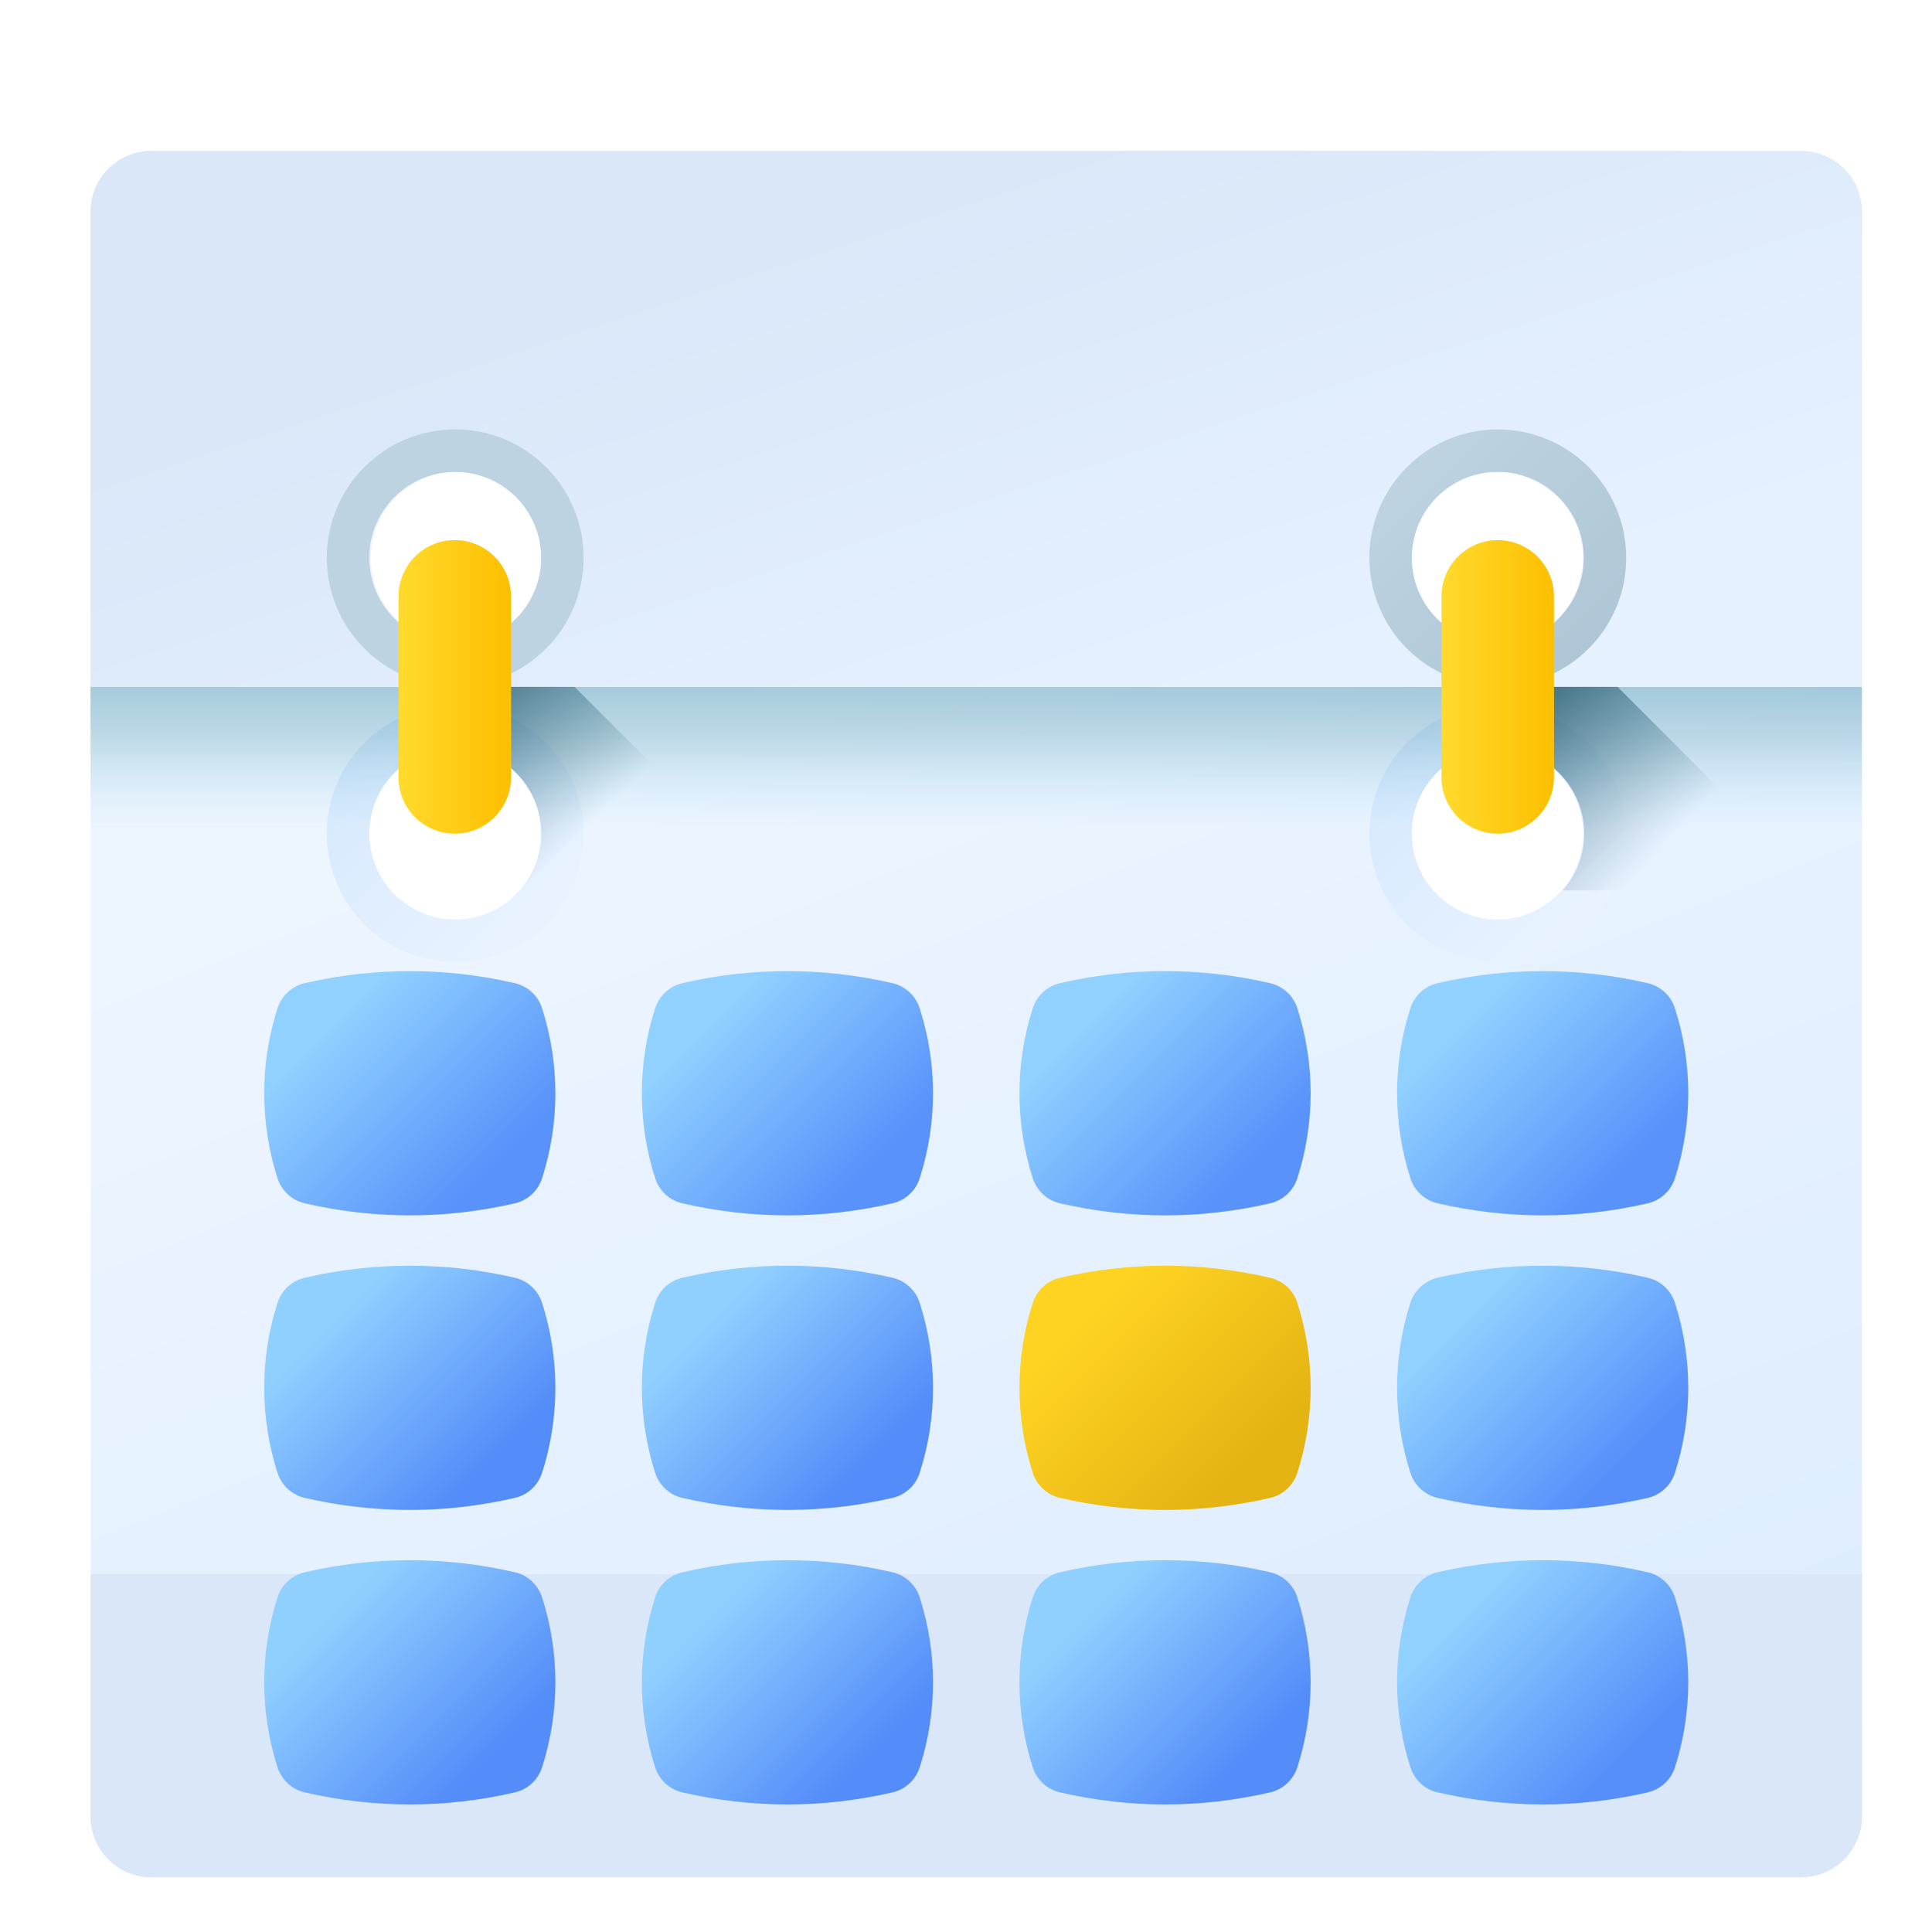
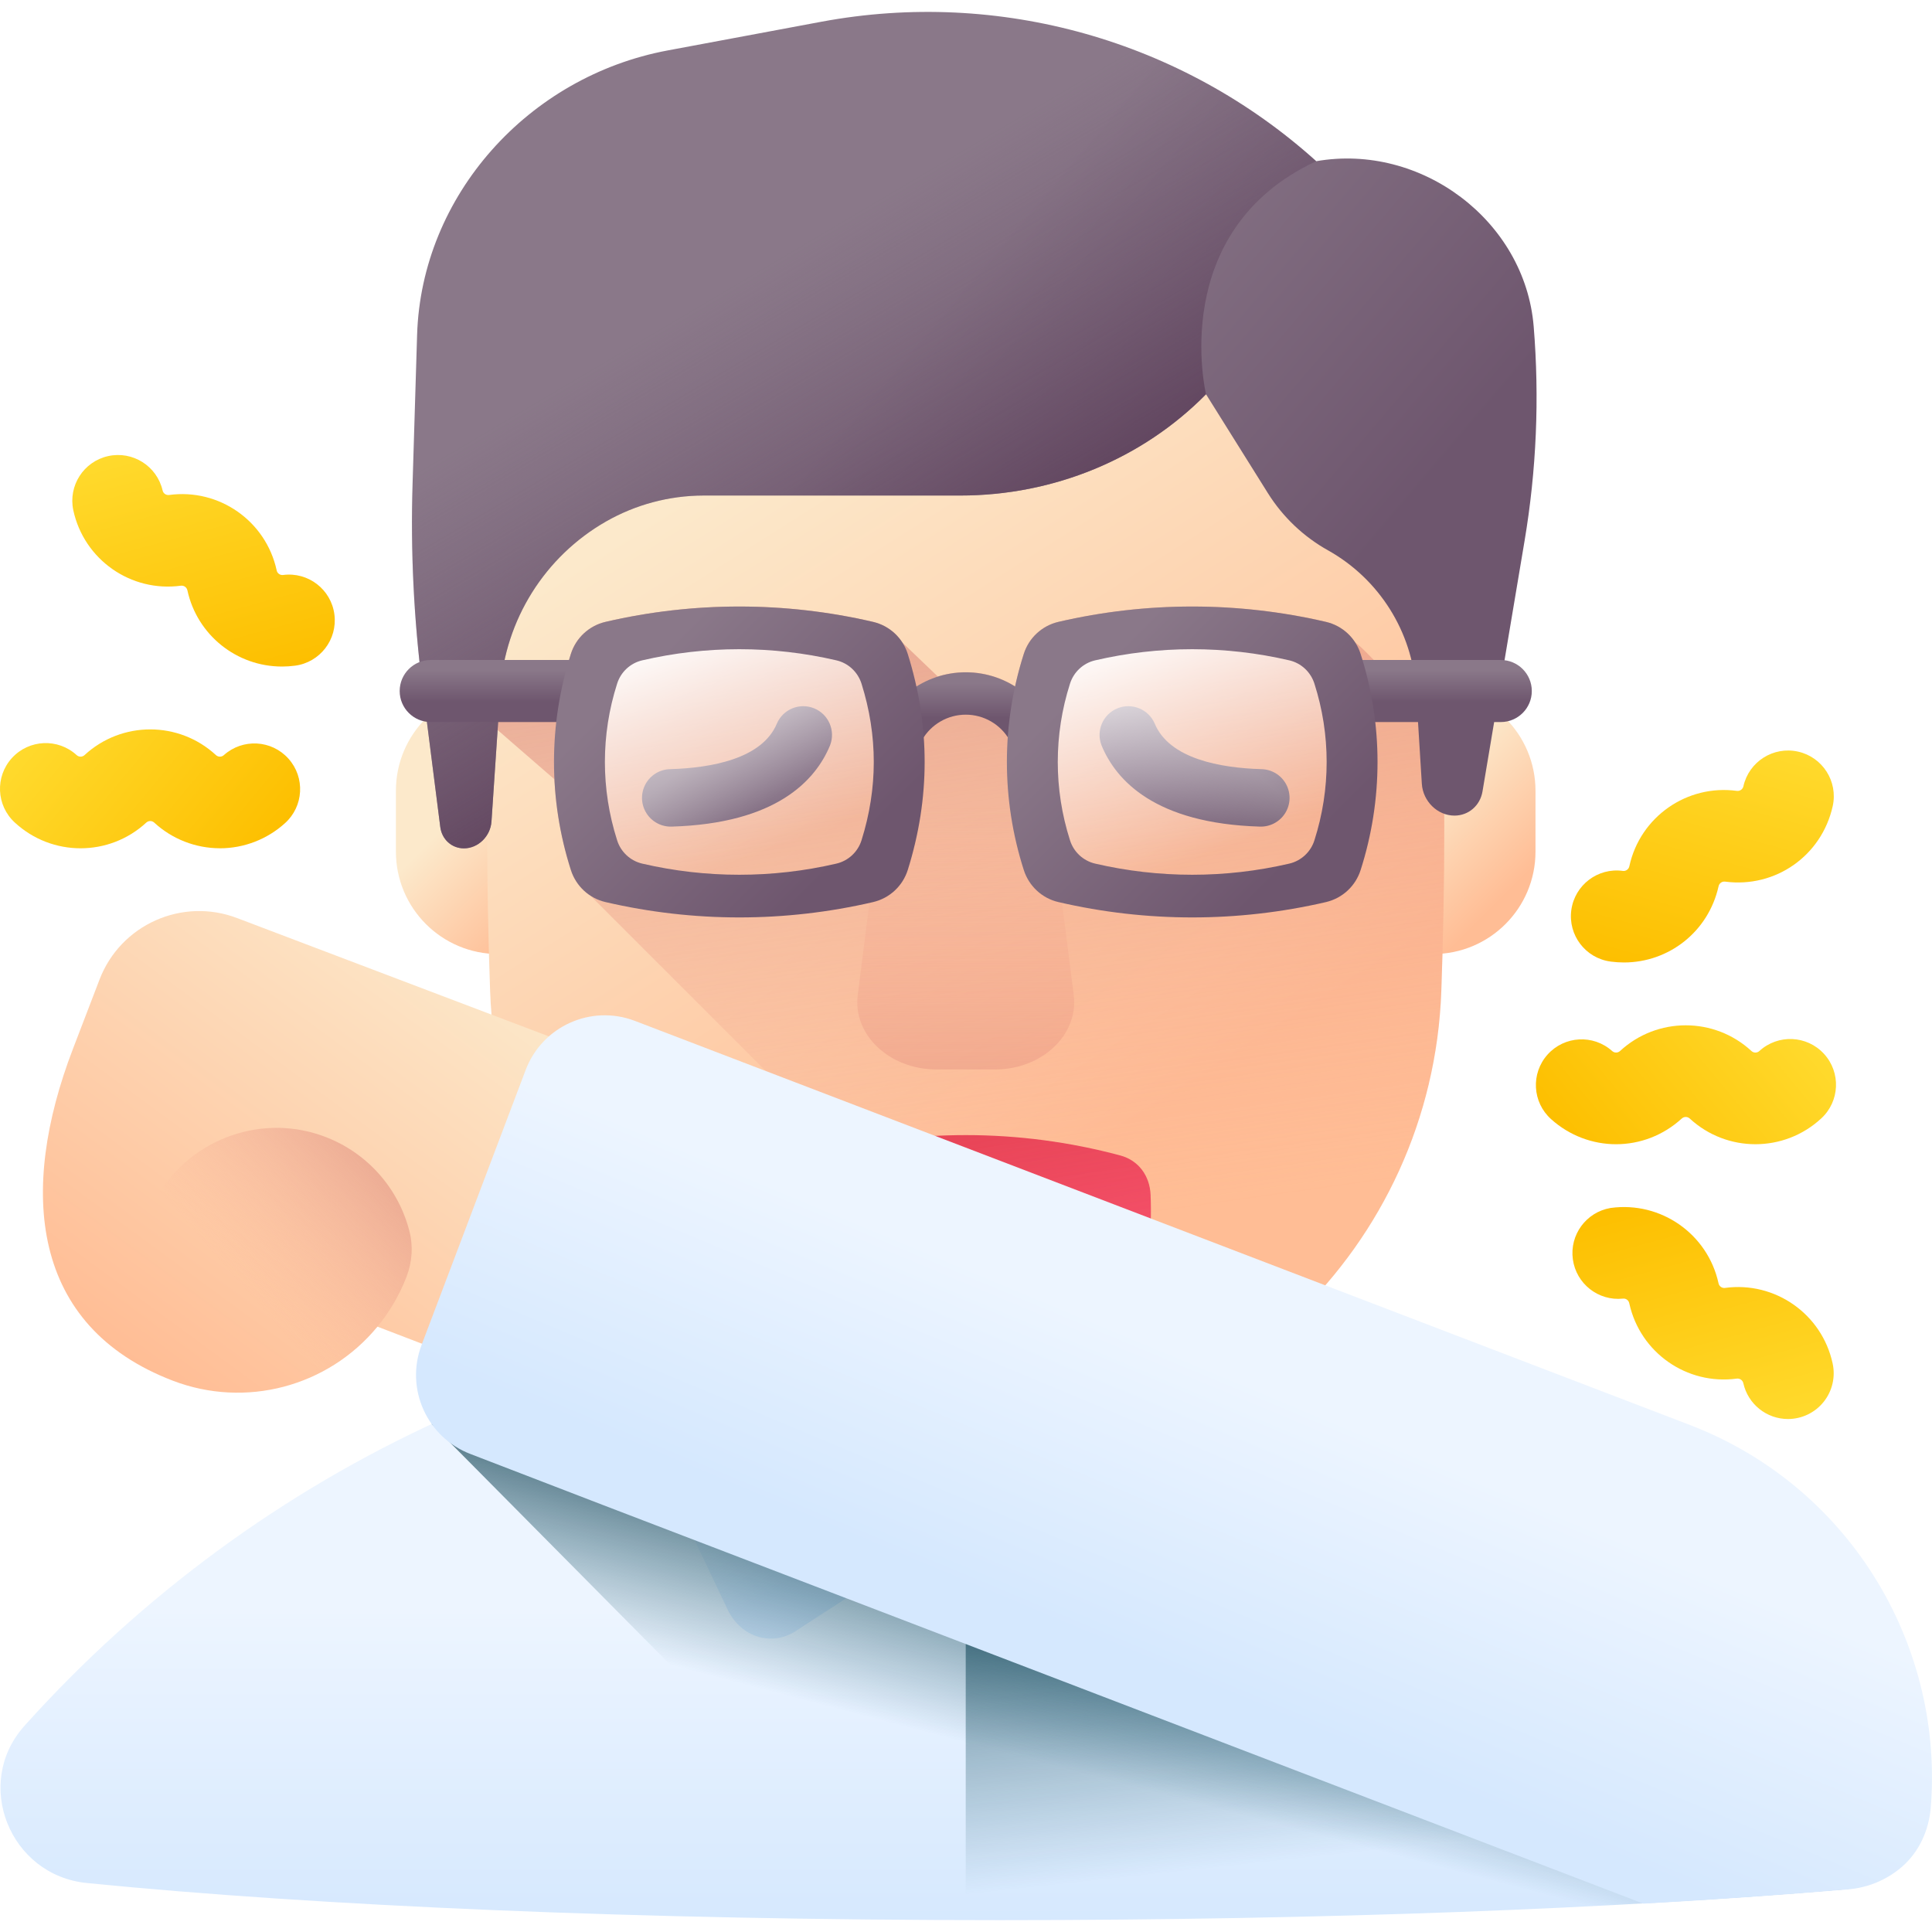
<svg xmlns="http://www.w3.org/2000/svg" width="64" height="64" fill="none" viewBox="0 0 64 64">
-   <path fill="url(#paint0_linear)" d="M59.664 5H5.014A2.015 2.015 0 003 7.015V60.17c0 1.113.902 2.015 2.015 2.015h54.65a2.015 2.015 0 002.014-2.015V7.015A2.015 2.015 0 0059.664 5zm-7.978 24.55a2.838 2.838 0 01-2.088.913 2.838 2.838 0 01-2.088-.913 2.847 2.847 0 114.177 0zm-39.453-1.935a2.847 2.847 0 115.695 0 2.847 2.847 0 01-5.695 0zm40.212-9.135a2.847 2.847 0 11-5.695 0 2.847 2.847 0 015.695 0zm-37.364-2.848a2.848 2.848 0 110 5.695 2.848 2.848 0 010-5.695z" />
-   <path fill="url(#paint1_linear)" d="M15.08 23.361a4.254 4.254 0 100 8.509 4.254 4.254 0 000-8.509zm0 7.102a2.847 2.847 0 110-5.695 2.847 2.847 0 010 5.695z" />
-   <path fill="url(#paint2_linear)" d="M49.616 23.361a4.254 4.254 0 100 8.509 4.254 4.254 0 000-8.509zm0 7.102a2.847 2.847 0 110-5.695 2.847 2.847 0 010 5.695z" />
-   <path fill="url(#paint3_linear)" d="M61.679 22.754v6.796h-9.993a2.847 2.847 0 10-4.177 0H17.17a2.848 2.848 0 10-4.177 0H3v-6.796h58.679z" />
-   <path fill="url(#paint4_linear)" d="M17.217 29.497a2.83 2.83 0 00.712-1.883c0-.868-.389-1.646-1.002-2.167v-4.8l2.106 2.106 6.744 6.744h-8.56z" />
-   <path fill="url(#paint5_linear)" d="M51.767 29.497a2.83 2.83 0 00.712-1.883c0-.868-.39-1.646-1.002-2.167v-4.8l2.106 2.106 6.744 6.744h-8.56z" />
-   <path fill="url(#paint6_linear)" d="M59.664 5H5.014A2.015 2.015 0 003 7.015v15.739h58.679V7.014A2.015 2.015 0 0059.664 5zM15.081 21.327a2.847 2.847 0 110-5.695 2.847 2.847 0 010 5.695zm34.517 0a2.847 2.847 0 110-5.695 2.847 2.847 0 010 5.695z" />
-   <path fill="#BED3E1" d="M15.08 14.225a4.254 4.254 0 10-.001 8.508 4.254 4.254 0 000-8.508zm0 7.102a2.847 2.847 0 110-5.695 2.847 2.847 0 010 5.695z" />
-   <path fill="url(#paint7_linear)" d="M49.616 14.225a4.254 4.254 0 100 8.508 4.254 4.254 0 000-8.508zm0 7.102a2.847 2.847 0 110-5.695 2.847 2.847 0 010 5.695z" />
-   <path fill="url(#paint8_linear)" d="M15.064 27.616a1.862 1.862 0 01-1.862-1.862v-6a1.862 1.862 0 113.725 0v6a1.862 1.862 0 01-1.863 1.862z" />
-   <path fill="url(#paint9_linear)" d="M49.614 27.616a1.862 1.862 0 01-1.862-1.862v-6a1.862 1.862 0 113.724 0v6a1.862 1.862 0 01-1.862 1.862z" />
-   <path fill="#D9E7F8" d="M3 52.145v8.026c0 1.112.902 2.014 2.015 2.014h54.65a2.015 2.015 0 002.014-2.014v-8.026H3z" />
-   <path fill="url(#paint10_linear)" d="M17.96 33.41a1.242 1.242 0 00-.906-.841 15.372 15.372 0 00-6.959 0c-.43.099-.773.42-.905.84a9.209 9.209 0 000 5.612c.132.421.475.742.905.841 2.311.532 4.648.532 6.96 0 .43-.099.773-.42.905-.84a9.209 9.209 0 000-5.612z" />
-   <path fill="url(#paint11_linear)" d="M30.47 33.41a1.242 1.242 0 00-.906-.841 15.372 15.372 0 00-6.96 0c-.43.099-.773.42-.904.84a9.209 9.209 0 000 5.612c.131.421.475.742.905.841 2.31.532 4.648.532 6.96 0 .43-.099.773-.42.905-.84a9.21 9.21 0 000-5.612z" />
-   <path fill="url(#paint12_linear)" d="M42.98 33.41a1.242 1.242 0 00-.906-.841 15.372 15.372 0 00-6.96 0c-.43.099-.773.42-.905.84a9.209 9.209 0 000 5.612c.132.421.476.742.906.841 2.31.532 4.648.532 6.959 0 .43-.099.773-.42.905-.84a9.209 9.209 0 000-5.612z" />
-   <path fill="url(#paint13_linear)" d="M55.488 33.41a1.242 1.242 0 00-.905-.841 15.372 15.372 0 00-6.96 0c-.43.099-.773.42-.905.84a9.209 9.209 0 000 5.612c.132.421.475.742.905.841 2.311.532 4.649.532 6.96 0 .43-.099.773-.42.905-.84a9.208 9.208 0 000-5.612z" />
-   <path fill="url(#paint14_linear)" d="M17.96 43.168a1.242 1.242 0 00-.906-.841 15.375 15.375 0 00-6.959 0c-.43.099-.773.42-.905.84a9.209 9.209 0 000 5.612c.132.421.475.742.905.841 2.311.532 4.648.532 6.96 0 .43-.099.773-.42.905-.841a9.209 9.209 0 000-5.611z" />
-   <path fill="url(#paint15_linear)" d="M30.47 43.168a1.242 1.242 0 00-.906-.841 15.375 15.375 0 00-6.96 0c-.43.099-.773.42-.904.84a9.209 9.209 0 000 5.612c.131.421.475.742.905.841 2.31.532 4.648.532 6.96 0 .43-.099.773-.42.905-.841a9.21 9.21 0 000-5.611z" />
-   <path fill="url(#paint16_linear)" d="M42.98 43.168a1.242 1.242 0 00-.906-.841 15.375 15.375 0 00-6.96 0c-.43.099-.773.42-.905.84a9.209 9.209 0 000 5.612c.132.421.476.742.906.841 2.31.532 4.648.532 6.959 0 .43-.099.773-.42.905-.841a9.209 9.209 0 000-5.611z" />
-   <path fill="url(#paint17_linear)" d="M55.488 43.168a1.242 1.242 0 00-.905-.841 15.375 15.375 0 00-6.96 0c-.43.099-.773.42-.905.84a9.209 9.209 0 000 5.612c.132.421.475.742.905.841 2.311.532 4.649.532 6.96 0 .43-.099.773-.42.905-.841a9.208 9.208 0 000-5.611z" />
-   <path fill="url(#paint18_linear)" d="M17.96 52.924a1.242 1.242 0 00-.906-.841 15.375 15.375 0 00-6.959 0c-.43.099-.773.42-.905.84a9.209 9.209 0 000 5.612c.132.421.475.742.905.84 2.311.533 4.648.533 6.96 0 .43-.098.773-.42.905-.84a9.209 9.209 0 000-5.611z" />
-   <path fill="url(#paint19_linear)" d="M30.47 52.924a1.242 1.242 0 00-.906-.841 15.375 15.375 0 00-6.96 0c-.43.099-.773.42-.904.84a9.209 9.209 0 000 5.612c.131.421.475.742.905.84 2.31.533 4.648.533 6.96 0 .43-.098.773-.42.905-.84a9.21 9.21 0 000-5.611z" />
-   <path fill="url(#paint20_linear)" d="M42.98 52.924a1.242 1.242 0 00-.906-.841 15.375 15.375 0 00-6.96 0c-.43.099-.773.42-.905.84a9.209 9.209 0 000 5.612c.132.421.476.742.906.84 2.31.533 4.648.533 6.959 0 .43-.098.773-.42.905-.84a9.209 9.209 0 000-5.611z" />
-   <path fill="url(#paint21_linear)" d="M55.488 52.924a1.242 1.242 0 00-.905-.841 15.375 15.375 0 00-6.96 0c-.43.099-.773.42-.905.84a9.209 9.209 0 000 5.612c.132.421.475.742.905.84 2.311.533 4.649.533 6.96 0 .43-.098.773-.42.905-.84a9.208 9.208 0 000-5.611z" />
+   <path fill="url(#paint0_linear)" d="M63.166 57.356c1.723 1.939.495 5.01-2.09 5.232-7.402.635-17.204 1.019-27.957 1.019-11.902 0-22.639-.471-30.245-1.23-2.553-.254-3.778-3.303-2.06-5.21l.038-.043c7.644-8.492 18.725-13.831 31.052-13.831 12.194 0 23.16 5.218 30.798 13.549.156.17.311.341.464.514z" />
+   <path fill="url(#paint1_linear)" d="M62.703 56.84c-7.62-8.31-18.552-13.522-30.712-13.547v20.312l1.13.001c10.752 0 20.553-.384 27.956-1.019 2.584-.221 3.813-3.293 2.09-5.232a41.923 41.923 0 00-.464-.514z" />
+   <path fill="url(#paint2_linear)" d="M31.99 50.441c2.912 0 5.272-1.462 5.272-3.267s-2.36-3.268-5.271-3.268-5.271 1.463-5.271 3.268c0 1.805 2.36 3.267 5.27 3.267z" />
+   <path fill="url(#paint3_linear)" d="M20.523 42.647v2.46c0 .452.1.897.29 1.296l3.293 6.92c.43.904 1.448 1.228 2.242.714l5.643-3.66-11.468-7.73z" />
+   <path fill="url(#paint4_linear)" d="M43.458 42.647v2.46c0 .452-.1.897-.29 1.296l-3.293 6.92c-.43.904-1.448 1.228-2.242.714l-5.643-3.66 11.468-7.73z" />
+   <path fill="url(#paint5_linear)" d="M16.507 31.604a3.392 3.392 0 01-3.392-3.392v-2.017a3.392 3.392 0 116.784 0v2.017a3.392 3.392 0 01-3.392 3.392z" />
+   <path fill="url(#paint6_linear)" d="M47.473 31.604a3.392 3.392 0 01-3.392-3.392v-2.017a3.392 3.392 0 116.784 0v2.017a3.392 3.392 0 01-3.392 3.392z" />
+   <path fill="url(#paint7_linear)" d="M31.99 48.01c8.476 0 15.449-6.702 15.755-15.172.131-3.632.131-7.266 0-10.897-.306-8.47-7.279-15.171-15.754-15.171-8.476 0-15.449 6.7-15.755 15.17a150.902 150.902 0 000 10.898c.306 8.47 7.279 15.171 15.755 15.171z" />
+   <path fill="url(#paint8_linear)" d="M38.115 39.583c-.026-.636-.402-1.144-.998-1.305a19.759 19.759 0 00-10.252 0c-.596.161-.973.67-.999 1.305-.1 2.46.488 4.48 1.575 6.134.22.336.627.583 1.073.658 2.336.391 4.618.391 6.953 0 .447-.075.853-.322 1.074-.658 1.087-1.655 1.674-3.674 1.574-6.134z" />
+   <path fill="url(#paint9_linear)" d="M36.29 43.774c.237.364.068.941-.289.983-1.02.119-2.371.19-3.854.19-1.64 0-3.12-.088-4.169-.23-.352-.048-.52-.62-.284-.978a.14.14 0 01.005-.008c1.054-1.594 2.582-2.596 4.28-2.596 1.682 0 3.194.98 4.247 2.543l.063.096z" />
+   <path fill="url(#paint10_linear)" d="M45.51 21.863c-.045-.038-.428-.457-.618-.579a1.575 1.575 0 00-.971-.684 19.568 19.568 0 00-8.859 0 1.581 1.581 0 00-1.152 1.07 12.56 12.56 0 00-.283 1.07 3.06 3.06 0 00-2.56-.329l-1.177-1.127a1.576 1.576 0 00-.972-.684 19.568 19.568 0 00-8.858 0 1.581 1.581 0 00-1.153 1.07c-.02.064-.037.129-.056.193h-2.612l-.003.076v.014a141.484 141.484 0 00-.057 1.962v.003l2.186 1.897c.05 1.002.23 2.002.542 2.998.113.36.348.663.655.86l17.5 17.5c6.028-2.046 10.44-7.638 10.683-14.337.13-3.631.13-7.266 0-10.897l-.004-.076h-2.23z" />
+   <path fill="url(#paint11_linear)" d="M32.963 35.426h-1.944c-1.558 0-2.772-1.149-2.605-2.465l1.016-8.031h5.121l1.017 8.03c.167 1.317-1.047 2.466-2.605 2.466z" />
+   <path fill="url(#paint12_linear)" d="M16.281 27.213l.292-4.355a6.989 6.989 0 013.5-5.582 6.538 6.538 0 013.223-.861h8.517c3.095 0 6.034-1.218 8.138-3.355l2.052 3.28A5.535 5.535 0 0044 18.235a5.724 5.724 0 012.908 4.624l.192 3.105c.036.58.52 1.054 1.08 1.054.468 0 .852-.332.93-.802l1.392-8.292a28.7 28.7 0 00.303-7.113c-.29-3.504-3.73-6.079-7.204-5.471A19.221 19.221 0 0027.21.72l-5.093.951c-4.616.862-8.157 4.802-8.3 9.422l-.15 4.926c-.07 2.229.04 4.489.33 6.76l.588 4.617c.053.412.38.707.783.707.471 0 .88-.4.913-.89z" />
+   <path fill="url(#paint13_linear)" d="M43.602 5.34A19.222 19.222 0 0027.21.72l-5.093.951c-4.616.862-8.157 4.802-8.3 9.422l-.15 4.926c-.07 2.229.04 4.489.33 6.76l.588 4.617c.053.412.38.707.783.707.471 0 .88-.4.913-.89l.292-4.355a6.989 6.989 0 013.5-5.582 6.538 6.538 0 013.223-.861h8.517c3.095 0 6.034-1.218 8.138-3.355 0 0-1.306-5.41 3.651-7.72z" />
+   <path fill="url(#paint14_linear)" d="M19.434 23.919h-5.166a1.028 1.028 0 110-2.056h5.166v2.056z" />
+   <path fill="url(#paint15_linear)" d="M44.549 23.919h5.166a1.028 1.028 0 100-2.056h-5.166v2.056z" />
+   <path fill="url(#paint16_linear)" d="M30.544 24.512a1.67 1.67 0 012.896 0h1.515a3.08 3.08 0 00-5.927 0h1.516z" />
+   <path fill="url(#paint17_linear)" d="M27.5 24.683a.127.127 0 01-.003.007c-.484 1.17-1.785 2.587-5.238 2.692a.952.952 0 11-.058-1.903c1.345-.04 3.05-.336 3.536-1.515a.952.952 0 011.762.72z" />
+   <path fill="url(#paint18_linear)" d="M36.487 24.683l.002.007c.483 1.17 1.784 2.587 5.238 2.692a.952.952 0 10.058-1.903c-1.345-.04-3.05-.336-3.536-1.515a.952.952 0 00-1.762.72z" />
+   <path fill="url(#paint19_linear)" d="M29.266 28.297a1.353 1.353 0 01-.986.916c-2.517.58-5.062.58-7.579 0a1.353 1.353 0 01-.986-.916 10.029 10.029 0 010-6.11c.144-.46.518-.809.986-.917 2.517-.579 5.062-.579 7.579 0 .468.108.842.458.986.916.635 2.03.635 4.081 0 6.111z" />
+   <path fill="url(#paint20_linear)" d="M30.073 21.67a1.581 1.581 0 00-1.153-1.07 19.568 19.568 0 00-8.859 0 1.581 1.581 0 00-1.152 1.07 11.722 11.722 0 000 7.143c.168.536.605.945 1.152 1.07a19.57 19.57 0 008.86 0 1.581 1.581 0 001.152-1.07c.743-2.372.743-4.77 0-7.143zm-1.533 6.162a1.147 1.147 0 01-.836.777 14.197 14.197 0 01-6.427 0 1.147 1.147 0 01-.835-.777 8.504 8.504 0 010-5.181c.121-.39.439-.686.835-.777a14.2 14.2 0 016.427 0c.397.091.714.388.836.777.54 1.721.54 3.46 0 5.181z" />
+   <path fill="url(#paint21_linear)" d="M44.269 28.297a1.352 1.352 0 01-.986.916c-2.517.58-5.063.58-7.58 0a1.353 1.353 0 01-.985-.916 10.028 10.028 0 010-6.11c.143-.46.518-.809.986-.917 2.516-.579 5.062-.579 7.578 0 .469.108.843.458.987.916.635 2.03.635 4.081 0 6.111z" />
+   <path fill="url(#paint22_linear)" d="M45.075 21.67a1.581 1.581 0 00-1.152-1.07 19.568 19.568 0 00-8.859 0 1.581 1.581 0 00-1.152 1.07 11.722 11.722 0 000 7.143c.168.536.605.945 1.152 1.07a19.57 19.57 0 008.859 0 1.581 1.581 0 001.152-1.07 11.72 11.72 0 000-7.143zm-1.532 6.162a1.147 1.147 0 01-.836.777 14.197 14.197 0 01-6.426 0 1.147 1.147 0 01-.837-.777 8.505 8.505 0 010-5.181c.122-.39.44-.686.837-.777a14.2 14.2 0 016.426 0c.397.091.714.388.836.777a8.505 8.505 0 010 5.181z" />
+   <path fill="url(#paint23_linear)" d="M22.473 35.96L7.862 30.415a3.534 3.534 0 00-4.565 2.034l-.882 2.3C.61 39.456 1.016 43.932 5.724 45.737a5.998 5.998 0 006.779-1.79l6.021 2.309 3.949-10.296z" />
+   <path fill="url(#paint24_linear)" d="M13.47 42.286c.187-.488.22-1.023.086-1.528a4.55 4.55 0 00-3.106-3.208c-2.142-.643-4.477.404-5.424 2.43a4.557 4.557 0 002.35 6.135 5.998 5.998 0 006.094-3.829z" />
+   <path fill="url(#paint25_linear)" d="M61.075 62.588c-7.402.634-17.204 1.018-27.956 1.018-.853 0-1.701-.002-2.541-.006L14.3 47.173c5.375-2.519 11.273-3.88 17.602-3.88 12.195 0 23.16 5.218 30.799 13.548.156.17.31.342.464.514 1.722 1.94.494 5.011-2.09 5.233z" />
+   <path fill="url(#paint26_linear)" d="M55.99 47.208L21.023 33.815a2.8 2.8 0 00-3.61 1.63l-3.45 9.114a2.8 2.8 0 001.63 3.61l4.389 1.69L54.438 63.06c2.426-.136 4.694-.294 6.773-.472a3.112 3.112 0 001.802-.755c.567-.496.887-1.215.947-1.966.033-.411.045-.822.037-1.23-.094-4.92-3.109-9.542-8.007-11.429z" />
+   <path fill="url(#paint27_linear)" d="M7.285 28.1a3.215 3.215 0 01-2.176-.85l-.003-.003a.194.194 0 00-.26.002 3.208 3.208 0 01-4.354 0 1.515 1.515 0 112.046-2.236.193.193 0 00.263 0 3.208 3.208 0 014.352 0l.003.003a.194.194 0 00.26-.002 1.515 1.515 0 112.022 2.257 3.216 3.216 0 01-2.153.83z" />
+   <path fill="url(#paint28_linear)" d="M9.345 22.08a3.206 3.206 0 01-3.136-2.519l-.002-.008a.195.195 0 00-.215-.151 3.206 3.206 0 01-3.564-2.5 1.515 1.515 0 012.958-.656c.022.1.114.163.215.151a3.206 3.206 0 013.563 2.492l.001.008a.194.194 0 00.215.15 1.515 1.515 0 11.39 3.005 3.309 3.309 0 01-.425.028z" />
+   <path fill="url(#paint29_linear)" d="M53.535 37.904c.778 0 1.556-.284 2.176-.852l.003-.002a.194.194 0 01.26.002 3.208 3.208 0 004.354 0 1.515 1.515 0 10-2.046-2.236.193.193 0 01-.263 0 3.208 3.208 0 00-4.355.002.194.194 0 01-.26-.002 1.515 1.515 0 10-2.021 2.258c.616.553 1.384.83 2.152.83z" />
+   <path fill="url(#paint30_linear)" d="M53.794 31.883c1.493 0 2.8-1.023 3.135-2.52l.002-.008a.195.195 0 01.215-.15c1.67.218 3.2-.858 3.565-2.5a1.515 1.515 0 00-2.959-.656.195.195 0 01-.215.15 3.206 3.206 0 00-3.562 2.492l-.002.008a.193.193 0 01-.214.151 1.515 1.515 0 00-.412 3.002l.02.003c.144.018.286.028.427.028z" />
+   <path fill="url(#paint31_linear)" d="M59.228 47.007a1.516 1.516 0 001.48-1.843 3.207 3.207 0 00-3.564-2.5.194.194 0 01-.217-.16 3.209 3.209 0 00-3.562-2.49l-.019.003a1.516 1.516 0 00.412 3.002c.101-.014.191.053.213.15l.002.009a3.206 3.206 0 003.562 2.49c.1-.011.193.053.215.152a1.516 1.516 0 001.478 1.187z" />
  <defs>
-     <linearGradient id="paint0_linear" x1="27.852" x2="51.798" y1="22.239" y2="82.822" gradientUnits="userSpaceOnUse">
+     <linearGradient id="paint0_linear" x1="31.991" x2="31.991" y1="53.222" y2="63.971" gradientUnits="userSpaceOnUse">
      <stop stop-color="#EDF5FF" />
      <stop offset="1" stop-color="#D5E8FE" />
    </linearGradient>
-     <linearGradient id="paint1_linear" x1="19.185" x2="11.544" y1="31.721" y2="24.08" gradientUnits="userSpaceOnUse">
-       <stop stop-color="#EDF5FF" />
-       <stop offset="1" stop-color="#D5E8FE" />
-     </linearGradient>
-     <linearGradient id="paint2_linear" x1="53.721" x2="46.08" y1="31.721" y2="24.08" gradientUnits="userSpaceOnUse">
-       <stop stop-color="#EDF5FF" />
-       <stop offset="1" stop-color="#D5E8FE" />
-     </linearGradient>
-     <linearGradient id="paint3_linear" x1="32.339" x2="32.339" y1="27.495" y2="16.428" gradientUnits="userSpaceOnUse">
-       <stop stop-color="#84D5F1" stop-opacity="0" />
-       <stop offset=".271" stop-color="#4590AA" stop-opacity=".271" />
-       <stop offset=".597" stop-color="#4595AF" stop-opacity=".597" />
-       <stop offset=".951" stop-color="#519EB9" stop-opacity=".951" />
-       <stop offset="1" stop-color="#6BABC0" />
-     </linearGradient>
-     <linearGradient id="paint4_linear" x1="19.454" x2="12.243" y1="27.41" y2="20.047" gradientUnits="userSpaceOnUse">
+     <linearGradient id="paint1_linear" x1="47.938" x2="46.302" y1="61.053" y2="45.922" gradientUnits="userSpaceOnUse">
      <stop stop-color="#07485E" stop-opacity="0" />
      <stop offset=".271" stop-color="#074459" stop-opacity=".271" />
      <stop offset=".597" stop-color="#05394A" stop-opacity=".597" />
      <stop offset=".951" stop-color="#032632" stop-opacity=".951" />
      <stop offset="1" stop-color="#03232E" />
    </linearGradient>
-     <linearGradient id="paint5_linear" x1="54.912" x2="47.165" y1="28.232" y2="20.792" gradientUnits="userSpaceOnUse">
+     <linearGradient id="paint2_linear" x1="31.991" x2="31.991" y1="45.67" y2="49.206" gradientUnits="userSpaceOnUse">
+       <stop stop-color="#FCE9CB" />
+       <stop offset="1" stop-color="#FFBD95" />
+     </linearGradient>
+     <linearGradient id="paint3_linear" x1="25.346" x2="27.772" y1="47.409" y2="51.404" gradientUnits="userSpaceOnUse">
+       <stop stop-color="#EDF5FF" />
+       <stop offset="1" stop-color="#D5E8FE" />
+     </linearGradient>
+     <linearGradient id="paint4_linear" x1="37.616" x2="42.2" y1="46.416" y2="50.52" gradientUnits="userSpaceOnUse">
+       <stop stop-color="#EDF5FF" />
+       <stop offset="1" stop-color="#D5E8FE" />
+     </linearGradient>
+     <linearGradient id="paint5_linear" x1="15.7" x2="18.928" y1="26.396" y2="29.624" gradientUnits="userSpaceOnUse">
+       <stop stop-color="#FCE9CB" />
+       <stop offset="1" stop-color="#FFBD95" />
+     </linearGradient>
+     <linearGradient id="paint6_linear" x1="46.666" x2="49.894" y1="26.396" y2="29.624" gradientUnits="userSpaceOnUse">
+       <stop stop-color="#FCE9CB" />
+       <stop offset="1" stop-color="#FFBD95" />
+     </linearGradient>
+     <linearGradient id="paint7_linear" x1="24.363" x2="38.053" y1="15.343" y2="36.963" gradientUnits="userSpaceOnUse">
+       <stop stop-color="#FCE9CB" />
+       <stop offset="1" stop-color="#FFBD95" />
+     </linearGradient>
+     <linearGradient id="paint8_linear" x1="33.226" x2="31.25" y1="45.571" y2="37.46" gradientUnits="userSpaceOnUse">
+       <stop stop-color="#FF637B" />
+       <stop offset="1" stop-color="#E63950" />
+     </linearGradient>
+     <linearGradient id="paint9_linear" x1="31.992" x2="31.992" y1="41.566" y2="45.065" gradientUnits="userSpaceOnUse">
+       <stop stop-color="#FF9690" />
+       <stop offset="1" stop-color="#F9545B" />
+     </linearGradient>
+     <linearGradient id="paint10_linear" x1="34.475" x2="29.809" y1="40.738" y2="7.631" gradientUnits="userSpaceOnUse">
+       <stop stop-color="#FAA68E" stop-opacity="0" />
+       <stop offset="1" stop-color="#C9766E" />
+     </linearGradient>
+     <linearGradient id="paint11_linear" x1="31.991" x2="31.991" y1="26.73" y2="46.889" gradientUnits="userSpaceOnUse">
+       <stop stop-color="#FAA68E" stop-opacity="0" />
+       <stop offset="1" stop-color="#C9766E" />
+     </linearGradient>
+     <linearGradient id="paint12_linear" x1="27.867" x2="40.14" y1="14.015" y2="24.463" gradientUnits="userSpaceOnUse">
+       <stop stop-color="#8A7889" />
+       <stop offset="1" stop-color="#6E566E" />
+     </linearGradient>
+     <linearGradient id="paint13_linear" x1="24.788" x2="31.963" y1="9.147" y2="21.295" gradientUnits="userSpaceOnUse">
+       <stop stop-color="#6E566E" stop-opacity="0" />
+       <stop offset=".294" stop-color="#674D66" stop-opacity=".294" />
+       <stop offset="1" stop-color="#593B56" />
+     </linearGradient>
+     <linearGradient id="paint14_linear" x1="16.337" x2="16.337" y1="22.2" y2="23.249" gradientUnits="userSpaceOnUse">
+       <stop stop-color="#8A7889" />
+       <stop offset="1" stop-color="#6E566E" />
+     </linearGradient>
+     <linearGradient id="paint15_linear" x1="47.646" x2="47.646" y1="22.2" y2="23.249" gradientUnits="userSpaceOnUse">
+       <stop stop-color="#8A7889" />
+       <stop offset="1" stop-color="#6E566E" />
+     </linearGradient>
+     <linearGradient id="paint16_linear" x1="31.992" x2="31.992" y1="22.635" y2="23.781" gradientUnits="userSpaceOnUse">
+       <stop stop-color="#8A7889" />
+       <stop offset="1" stop-color="#6E566E" />
+     </linearGradient>
+     <linearGradient id="paint17_linear" x1="23.746" x2="25.425" y1="24.531" y2="26.596" gradientUnits="userSpaceOnUse">
+       <stop stop-color="#8A7889" />
+       <stop offset="1" stop-color="#6E566E" />
+     </linearGradient>
+     <linearGradient id="paint18_linear" x1="40.24" x2="38.56" y1="24.527" y2="26.593" gradientUnits="userSpaceOnUse">
+       <stop stop-color="#8A7889" />
+       <stop offset="1" stop-color="#6E566E" />
+     </linearGradient>
+     <linearGradient id="paint19_linear" x1="25.552" x2="22.774" y1="28.107" y2="20.608" gradientUnits="userSpaceOnUse">
+       <stop stop-color="#fff" stop-opacity="0" />
+       <stop offset="1" stop-color="#fff" />
+     </linearGradient>
+     <linearGradient id="paint20_linear" x1="21.378" x2="27.796" y1="22.129" y2="28.547" gradientUnits="userSpaceOnUse">
+       <stop stop-color="#8A7889" />
+       <stop offset="1" stop-color="#6E566E" />
+     </linearGradient>
+     <linearGradient id="paint21_linear" x1="40.554" x2="37.777" y1="28.107" y2="20.608" gradientUnits="userSpaceOnUse">
+       <stop stop-color="#fff" stop-opacity="0" />
+       <stop offset="1" stop-color="#fff" />
+     </linearGradient>
+     <linearGradient id="paint22_linear" x1="36.381" x2="42.799" y1="22.129" y2="28.547" gradientUnits="userSpaceOnUse">
+       <stop stop-color="#8A7889" />
+       <stop offset="1" stop-color="#6E566E" />
+     </linearGradient>
+     <linearGradient id="paint23_linear" x1="16.535" x2="5.83" y1="31.603" y2="46.187" gradientUnits="userSpaceOnUse">
+       <stop stop-color="#FCE9CB" />
+       <stop offset="1" stop-color="#FFBD95" />
+     </linearGradient>
+     <linearGradient id="paint24_linear" x1="7.939" x2="16.064" y1="42.505" y2="35.398" gradientUnits="userSpaceOnUse">
+       <stop stop-color="#FAA68E" stop-opacity="0" />
+       <stop offset="1" stop-color="#C9766E" />
+     </linearGradient>
+     <linearGradient id="paint25_linear" x1="37.637" x2="39.818" y1="59.21" y2="50.895" gradientUnits="userSpaceOnUse">
      <stop stop-color="#07485E" stop-opacity="0" />
      <stop offset=".271" stop-color="#074459" stop-opacity=".271" />
      <stop offset=".597" stop-color="#05394A" stop-opacity=".597" />
      <stop offset=".951" stop-color="#032632" stop-opacity=".951" />
      <stop offset="1" stop-color="#03232E" />
    </linearGradient>
-     <linearGradient id="paint6_linear" x1="29.669" x2="35.576" y1="6.574" y2="24.6" gradientUnits="userSpaceOnUse">
-       <stop stop-color="#D9E7F8" />
-       <stop offset="1" stop-color="#E6F1FF" />
+     <linearGradient id="paint26_linear" x1="41.532" x2="37.715" y1="45.833" y2="54.966" gradientUnits="userSpaceOnUse">
+       <stop stop-color="#EDF5FF" />
+       <stop offset="1" stop-color="#D5E8FE" />
    </linearGradient>
-     <linearGradient id="paint7_linear" x1="53.721" x2="46.08" y1="22.584" y2="14.944" gradientUnits="userSpaceOnUse">
-       <stop stop-color="#ABC4D3" />
-       <stop offset="1" stop-color="#C0D4E2" />
-     </linearGradient>
-     <linearGradient id="paint8_linear" x1="13.202" x2="16.927" y1="22.754" y2="22.754" gradientUnits="userSpaceOnUse">
+     <linearGradient id="paint27_linear" x1="1.758" x2="8.195" y1="23.464" y2="28.8" gradientUnits="userSpaceOnUse">
      <stop stop-color="#FFDA2D" />
      <stop offset="1" stop-color="#FDBF00" />
    </linearGradient>
-     <linearGradient id="paint9_linear" x1="47.752" x2="51.476" y1="22.754" y2="22.754" gradientUnits="userSpaceOnUse">
+     <linearGradient id="paint28_linear" x1="5.643" x2="7.852" y1="14.512" y2="22.577" gradientUnits="userSpaceOnUse">
      <stop stop-color="#FFDA2D" />
      <stop offset="1" stop-color="#FDBF00" />
    </linearGradient>
-     <linearGradient id="paint10_linear" x1="11.129" x2="16.172" y1="33.77" y2="38.812" gradientUnits="userSpaceOnUse">
-       <stop stop-color="#90D1FF" />
-       <stop offset="1" stop-color="#5992FB" />
+     <linearGradient id="paint29_linear" x1="59.062" x2="52.624" y1="33.267" y2="38.603" gradientUnits="userSpaceOnUse">
+       <stop stop-color="#FFDA2D" />
+       <stop offset="1" stop-color="#FDBF00" />
    </linearGradient>
-     <linearGradient id="paint11_linear" x1="23.639" x2="28.681" y1="33.77" y2="38.812" gradientUnits="userSpaceOnUse">
-       <stop stop-color="#90D1FF" />
-       <stop offset="1" stop-color="#5992FB" />
+     <linearGradient id="paint30_linear" x1="57.489" x2="55.28" y1="24.308" y2="32.374" gradientUnits="userSpaceOnUse">
+       <stop stop-color="#FFDA2D" />
+       <stop offset="1" stop-color="#FDBF00" />
    </linearGradient>
-     <linearGradient id="paint12_linear" x1="36.149" x2="41.191" y1="33.77" y2="38.812" gradientUnits="userSpaceOnUse">
-       <stop stop-color="#90D1FF" />
-       <stop offset="1" stop-color="#5992FB" />
-     </linearGradient>
-     <linearGradient id="paint13_linear" x1="48.658" x2="53.7" y1="33.77" y2="38.812" gradientUnits="userSpaceOnUse">
-       <stop stop-color="#90D1FF" />
-       <stop offset="1" stop-color="#5992FB" />
-     </linearGradient>
-     <linearGradient id="paint14_linear" x1="11.129" x2="16.172" y1="43.528" y2="48.57" gradientUnits="userSpaceOnUse">
-       <stop stop-color="#90D0FF" />
-       <stop offset="1" stop-color="#548CF9" />
-     </linearGradient>
-     <linearGradient id="paint15_linear" x1="23.639" x2="28.681" y1="43.528" y2="48.57" gradientUnits="userSpaceOnUse">
-       <stop stop-color="#90D0FF" />
-       <stop offset="1" stop-color="#548CF9" />
-     </linearGradient>
-     <linearGradient id="paint16_linear" x1="36.149" x2="41.191" y1="43.528" y2="48.57" gradientUnits="userSpaceOnUse">
-       <stop stop-color="#FFD322" />
-       <stop offset="1" stop-color="#E4B413" />
-     </linearGradient>
-     <linearGradient id="paint17_linear" x1="48.658" x2="53.7" y1="43.528" y2="48.57" gradientUnits="userSpaceOnUse">
-       <stop stop-color="#90D1FF" />
-       <stop offset="1" stop-color="#568FFA" />
-     </linearGradient>
-     <linearGradient id="paint18_linear" x1="11.129" x2="16.172" y1="53.284" y2="58.326" gradientUnits="userSpaceOnUse">
-       <stop stop-color="#90D0FF" />
-       <stop offset="1" stop-color="#548CF9" />
-     </linearGradient>
-     <linearGradient id="paint19_linear" x1="23.639" x2="28.681" y1="53.284" y2="58.326" gradientUnits="userSpaceOnUse">
-       <stop stop-color="#90D0FF" />
-       <stop offset="1" stop-color="#548CF9" />
-     </linearGradient>
-     <linearGradient id="paint20_linear" x1="36.149" x2="41.191" y1="53.284" y2="58.326" gradientUnits="userSpaceOnUse">
-       <stop stop-color="#90D0FF" />
-       <stop offset="1" stop-color="#548CF9" />
-     </linearGradient>
-     <linearGradient id="paint21_linear" x1="48.658" x2="53.7" y1="53.284" y2="58.326" gradientUnits="userSpaceOnUse">
-       <stop stop-color="#90D1FF" />
-       <stop offset="1" stop-color="#568FFA" />
+     <linearGradient id="paint31_linear" x1="57.543" x2="55.334" y1="47.592" y2="39.527" gradientUnits="userSpaceOnUse">
+       <stop stop-color="#FFDA2D" />
+       <stop offset="1" stop-color="#FDBF00" />
    </linearGradient>
  </defs>
</svg>
